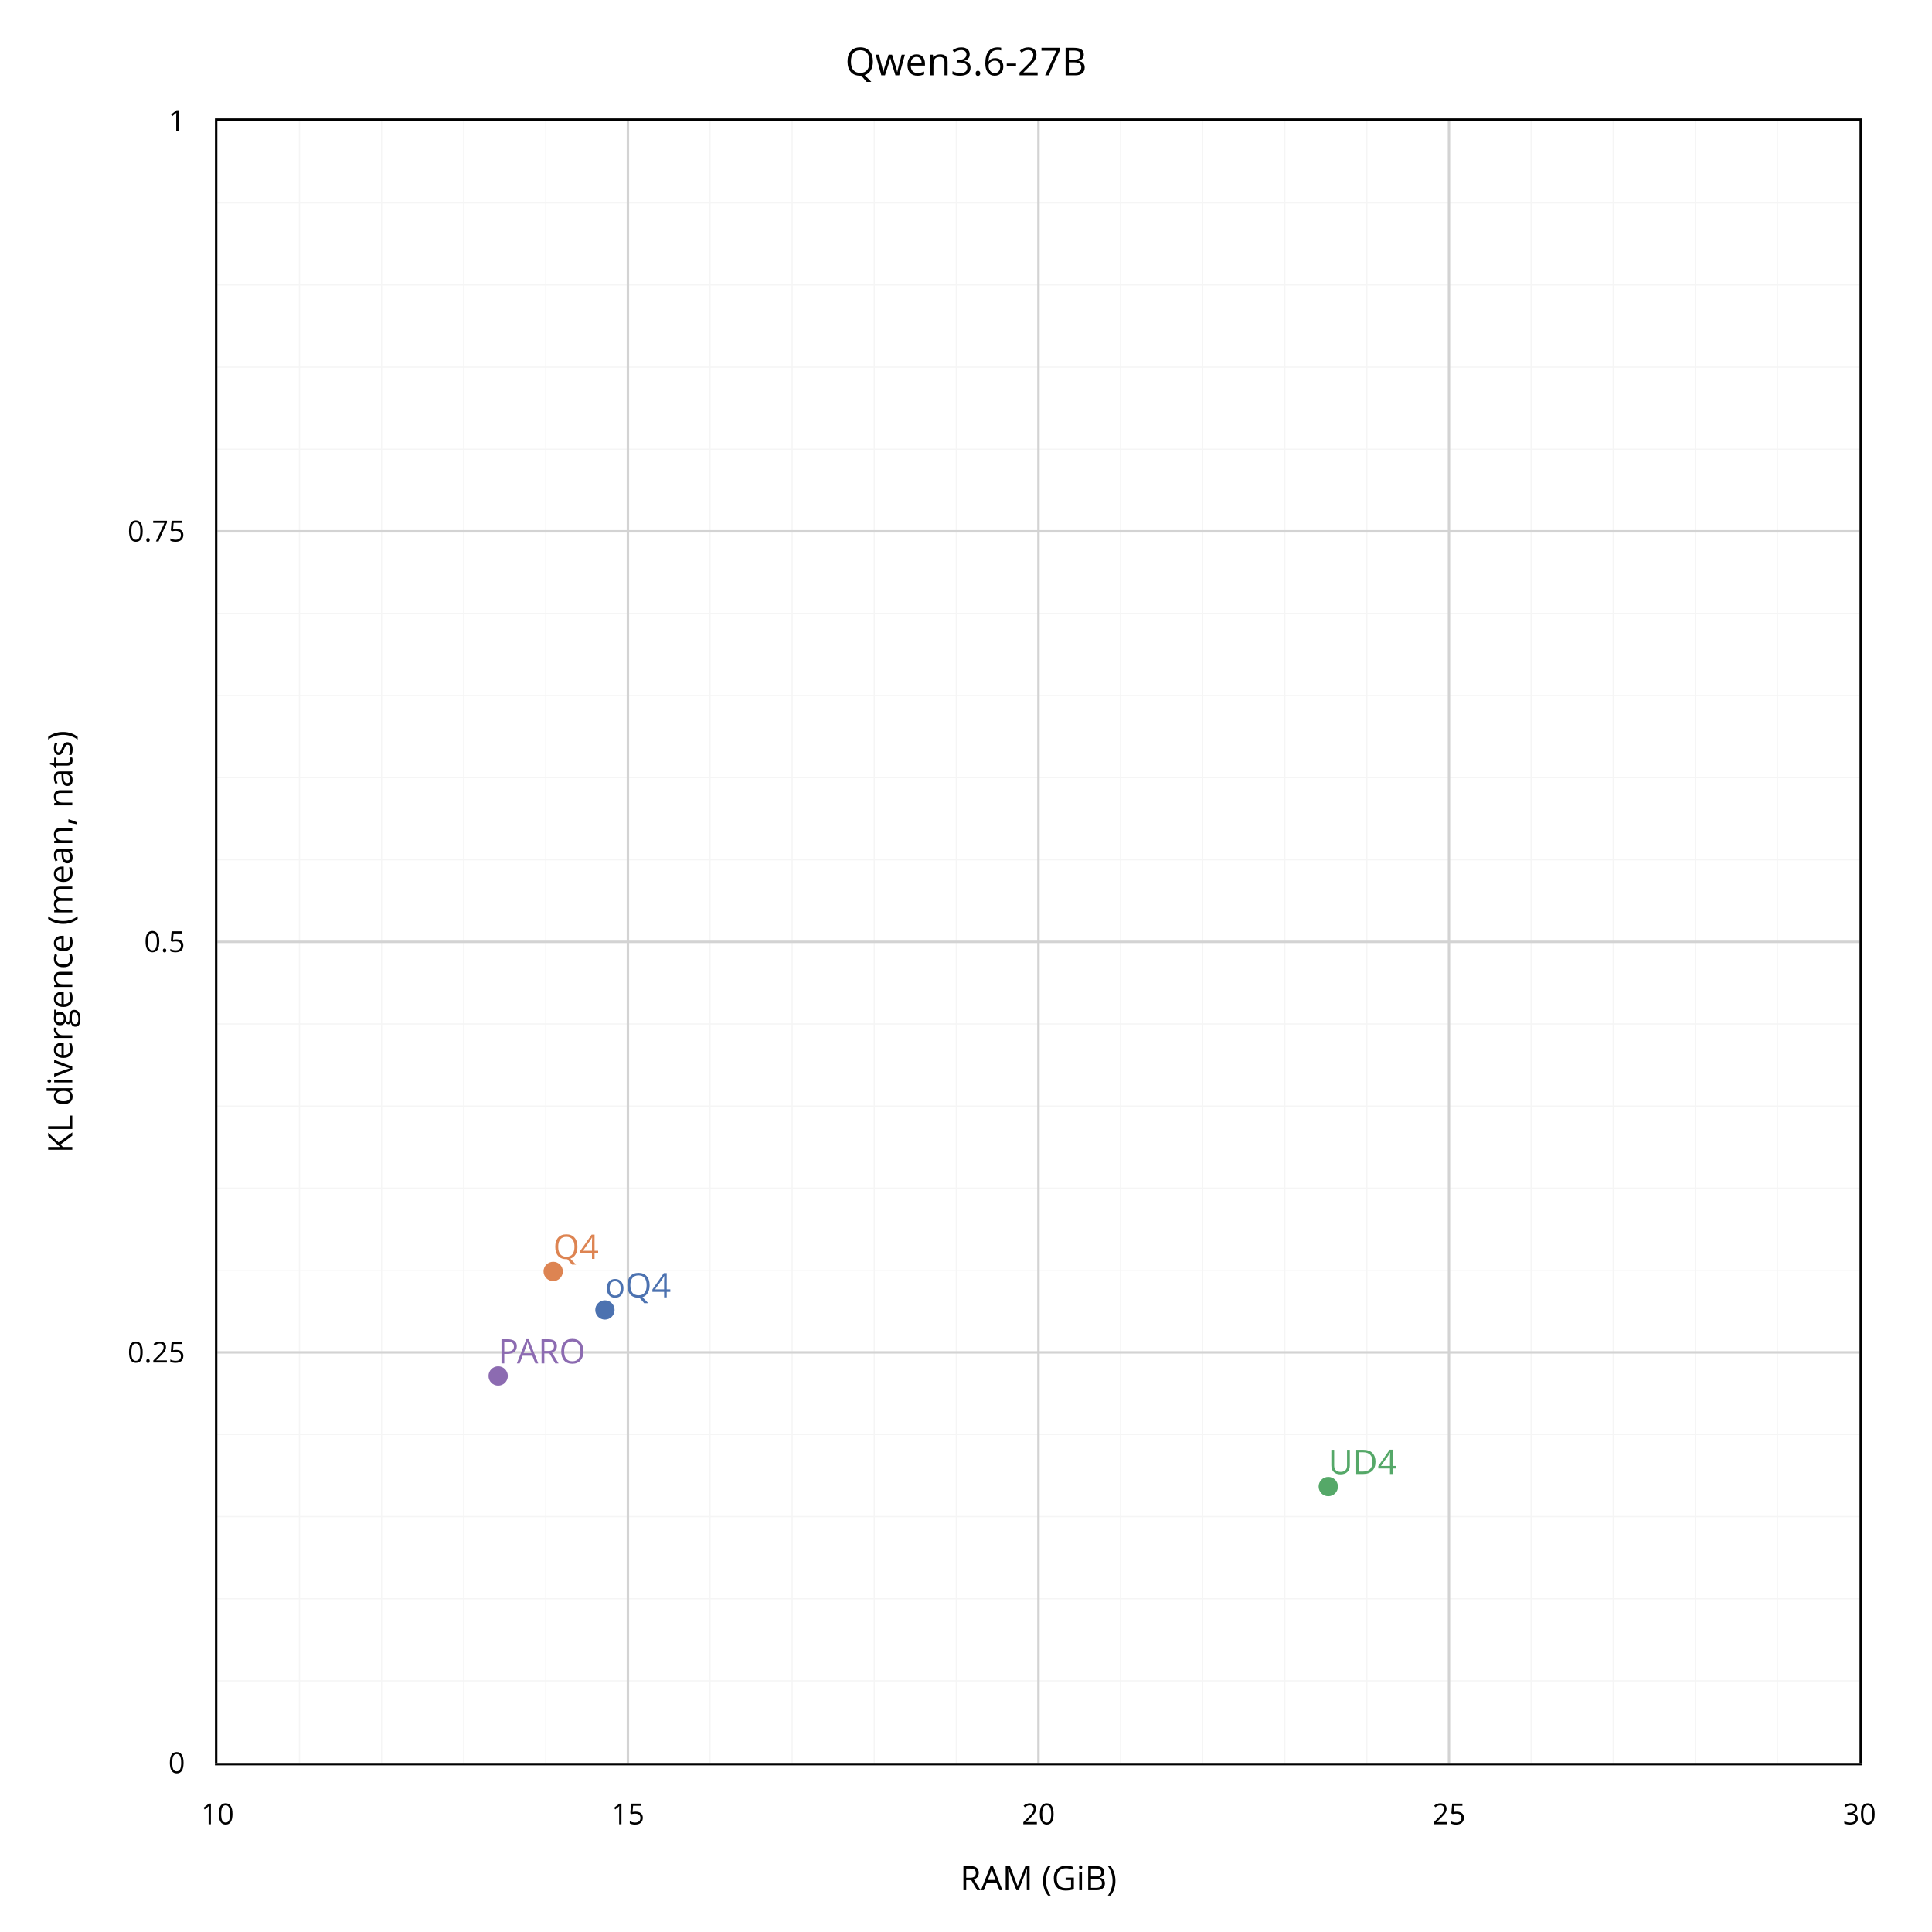
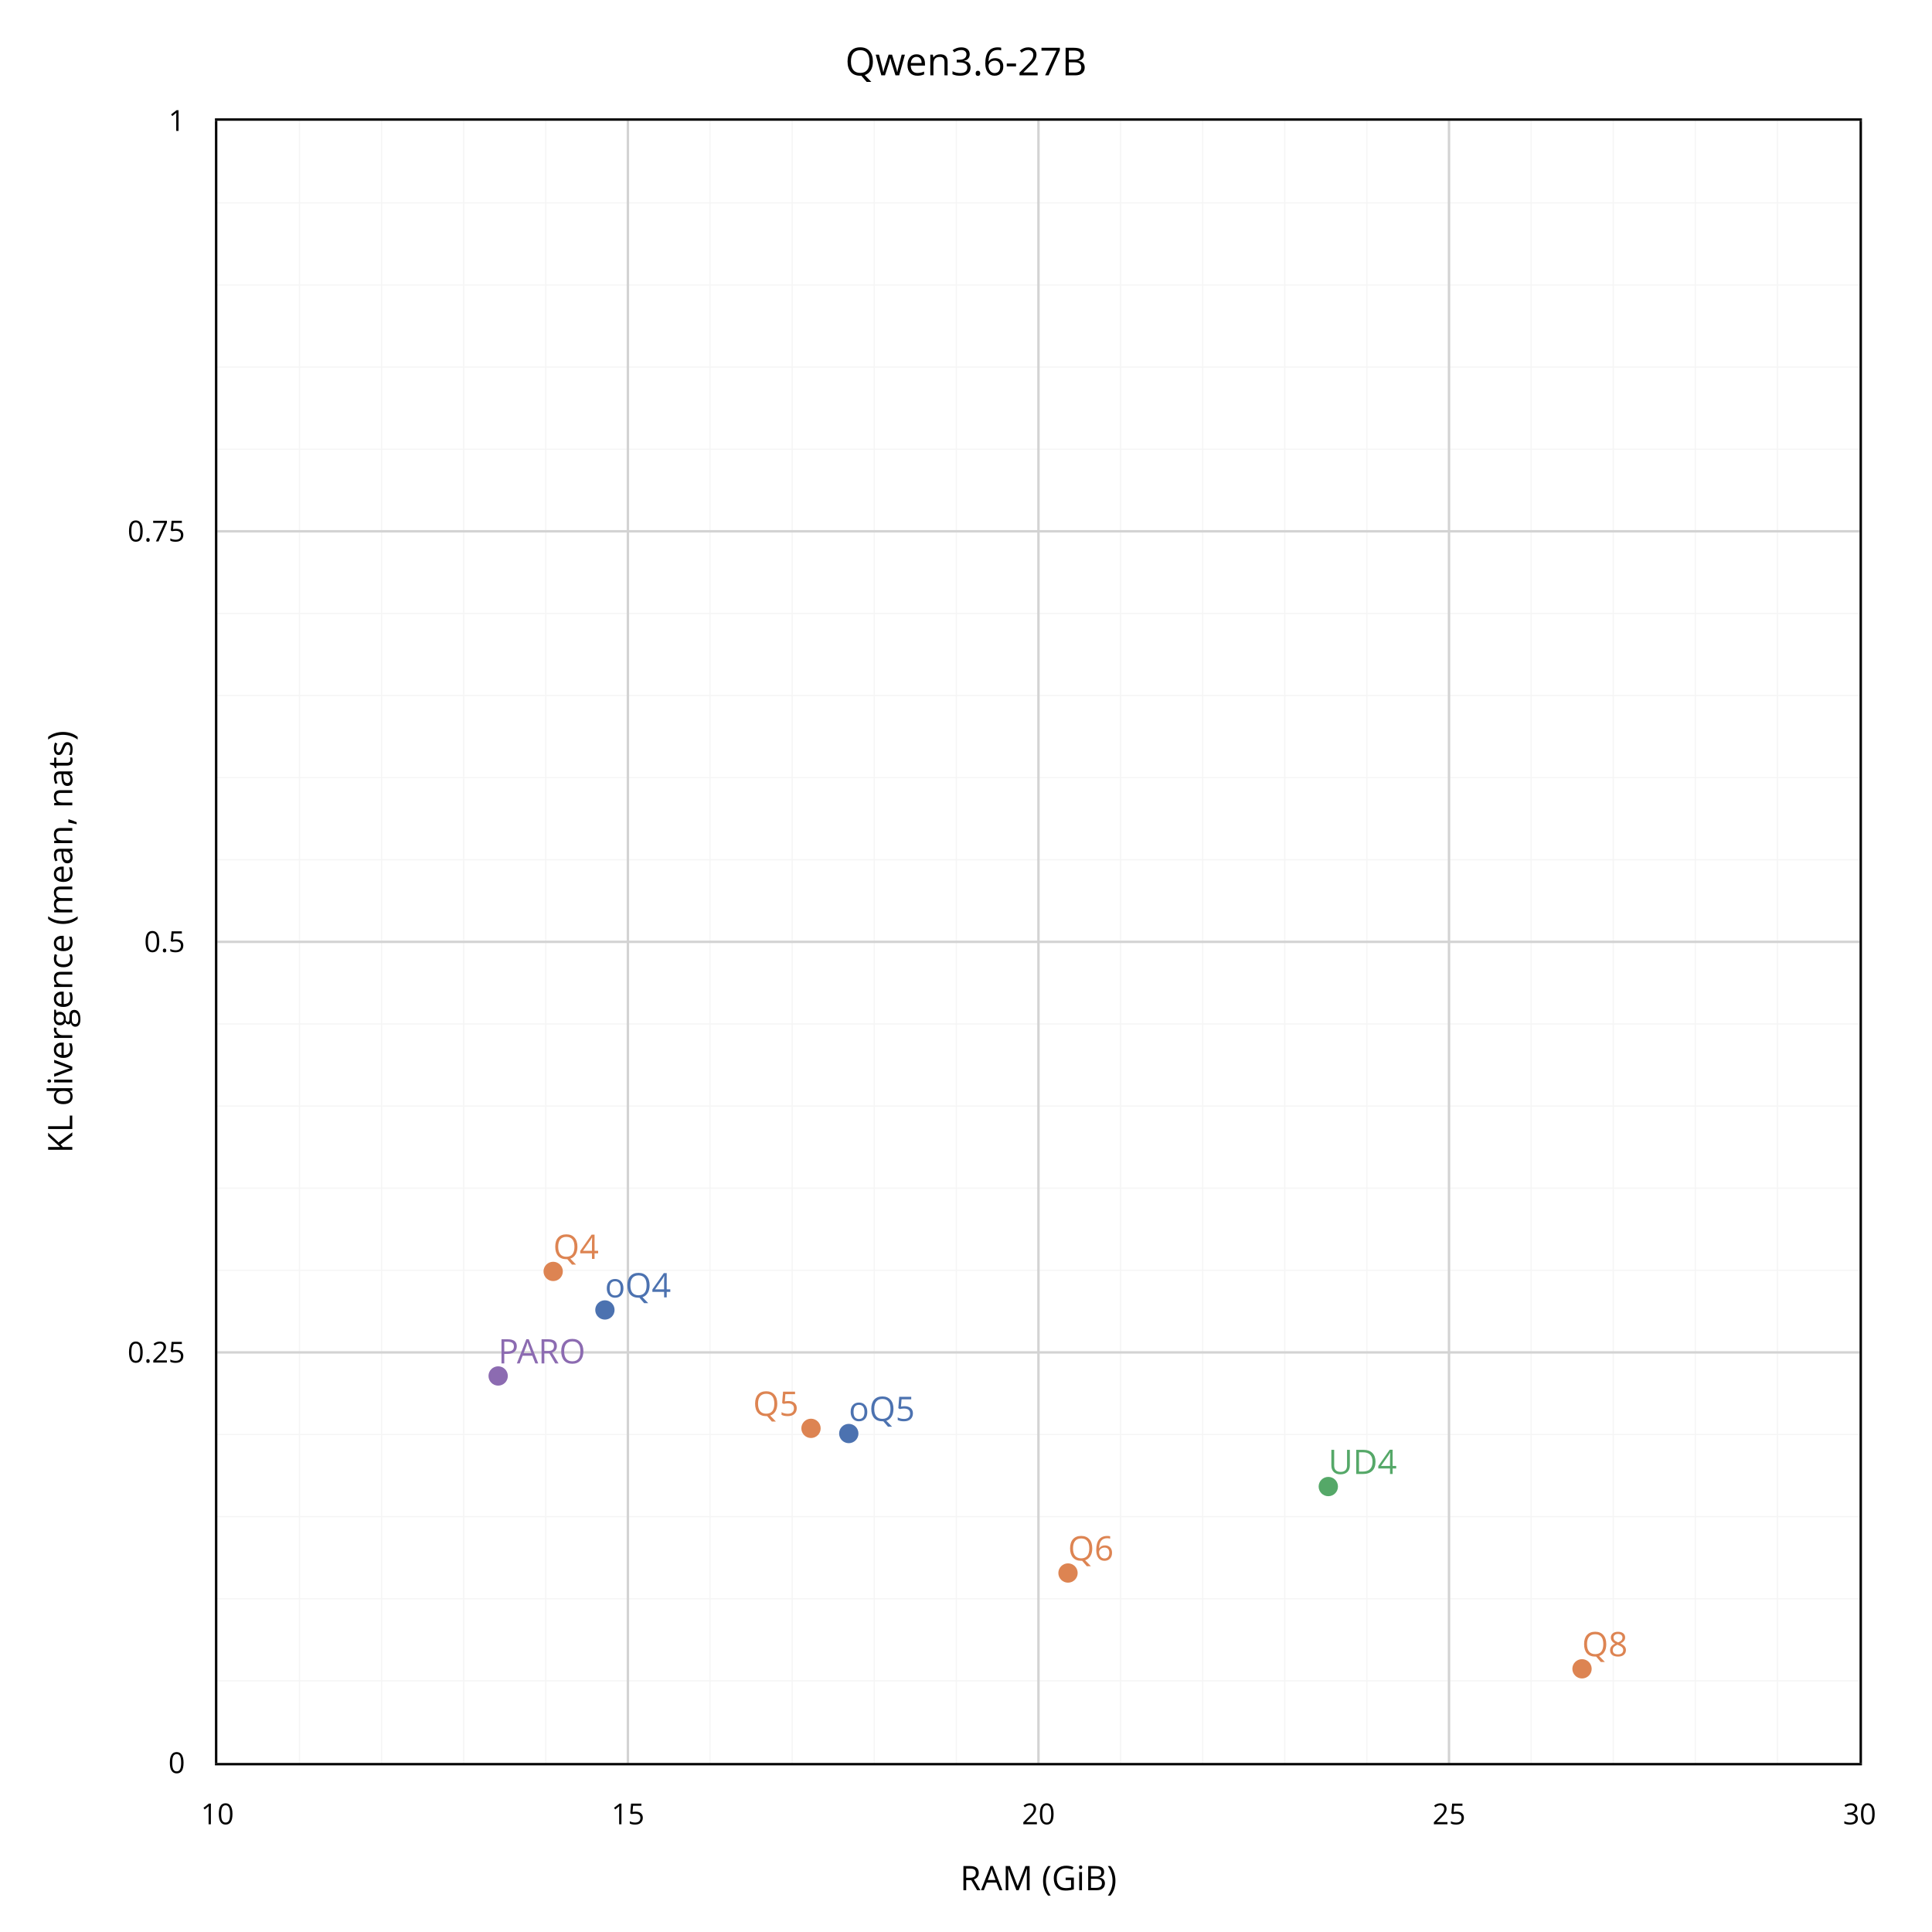
<svg xmlns="http://www.w3.org/2000/svg" class="main-svg" width="800" height="800" style="" viewBox="0 0 800 800">
  <rect x="0" y="0" width="800" height="800" style="fill: rgb(255, 255, 255); fill-opacity: 1;" />
-   <defs id="defs-e3b476">
+   <defs id="defs-f8edb3">
    <g class="clips">
-       <clipPath id="clipe3b476xyplot" class="plotclip">
+       <clipPath id="clipf8edb3xyplot" class="plotclip">
        <rect width="680" height="680" />
      </clipPath>
-       <clipPath class="axesclip" id="clipe3b476x">
+       <clipPath class="axesclip" id="clipf8edb3x">
        <rect x="90" y="0" width="680" height="800" />
      </clipPath>
-       <clipPath class="axesclip" id="clipe3b476y">
+       <clipPath class="axesclip" id="clipf8edb3y">
        <rect x="0" y="50" width="800" height="680" />
      </clipPath>
-       <clipPath class="axesclip" id="clipe3b476xy">
+       <clipPath class="axesclip" id="clipf8edb3xy">
        <rect x="90" y="50" width="680" height="680" />
      </clipPath>
    </g>
    <g class="gradients" />
    <g class="patterns" />
  </defs>
  <g class="bglayer" />
  <g class="layer-below">
    <g class="imagelayer" />
    <g class="shapelayer" />
  </g>
  <g class="cartesianlayer">
    <g class="subplot xy">
      <g class="layer-subplot">
        <g class="shapelayer" />
        <g class="imagelayer" />
      </g>
      <g class="minor-gridlayer">
        <g class="x">
          <path class="xgrid crisp" transform="translate(124,0)" d="M0,50v680" style="stroke: rgb(245, 245, 245); stroke-opacity: 1; stroke-width: 0.5px;" />
          <path class="xgrid crisp" transform="translate(158,0)" d="M0,50v680" style="stroke: rgb(245, 245, 245); stroke-opacity: 1; stroke-width: 0.5px;" />
          <path class="xgrid crisp" transform="translate(192,0)" d="M0,50v680" style="stroke: rgb(245, 245, 245); stroke-opacity: 1; stroke-width: 0.5px;" />
          <path class="xgrid crisp" transform="translate(226,0)" d="M0,50v680" style="stroke: rgb(245, 245, 245); stroke-opacity: 1; stroke-width: 0.5px;" />
          <path class="xgrid crisp" transform="translate(294,0)" d="M0,50v680" style="stroke: rgb(245, 245, 245); stroke-opacity: 1; stroke-width: 0.5px;" />
          <path class="xgrid crisp" transform="translate(328,0)" d="M0,50v680" style="stroke: rgb(245, 245, 245); stroke-opacity: 1; stroke-width: 0.5px;" />
          <path class="xgrid crisp" transform="translate(362,0)" d="M0,50v680" style="stroke: rgb(245, 245, 245); stroke-opacity: 1; stroke-width: 0.5px;" />
          <path class="xgrid crisp" transform="translate(396,0)" d="M0,50v680" style="stroke: rgb(245, 245, 245); stroke-opacity: 1; stroke-width: 0.5px;" />
          <path class="xgrid crisp" transform="translate(464,0)" d="M0,50v680" style="stroke: rgb(245, 245, 245); stroke-opacity: 1; stroke-width: 0.5px;" />
          <path class="xgrid crisp" transform="translate(498,0)" d="M0,50v680" style="stroke: rgb(245, 245, 245); stroke-opacity: 1; stroke-width: 0.5px;" />
          <path class="xgrid crisp" transform="translate(532,0)" d="M0,50v680" style="stroke: rgb(245, 245, 245); stroke-opacity: 1; stroke-width: 0.5px;" />
          <path class="xgrid crisp" transform="translate(566,0)" d="M0,50v680" style="stroke: rgb(245, 245, 245); stroke-opacity: 1; stroke-width: 0.5px;" />
          <path class="xgrid crisp" transform="translate(634,0)" d="M0,50v680" style="stroke: rgb(245, 245, 245); stroke-opacity: 1; stroke-width: 0.5px;" />
          <path class="xgrid crisp" transform="translate(668,0)" d="M0,50v680" style="stroke: rgb(245, 245, 245); stroke-opacity: 1; stroke-width: 0.5px;" />
          <path class="xgrid crisp" transform="translate(702,0)" d="M0,50v680" style="stroke: rgb(245, 245, 245); stroke-opacity: 1; stroke-width: 0.5px;" />
          <path class="xgrid crisp" transform="translate(736,0)" d="M0,50v680" style="stroke: rgb(245, 245, 245); stroke-opacity: 1; stroke-width: 0.5px;" />
        </g>
        <g class="y">
          <path class="ygrid crisp" transform="translate(0,696)" d="M90,0h680" style="stroke: rgb(245, 245, 245); stroke-opacity: 1; stroke-width: 0.5px;" />
          <path class="ygrid crisp" transform="translate(0,662)" d="M90,0h680" style="stroke: rgb(245, 245, 245); stroke-opacity: 1; stroke-width: 0.5px;" />
          <path class="ygrid crisp" transform="translate(0,628)" d="M90,0h680" style="stroke: rgb(245, 245, 245); stroke-opacity: 1; stroke-width: 0.5px;" />
          <path class="ygrid crisp" transform="translate(0,594)" d="M90,0h680" style="stroke: rgb(245, 245, 245); stroke-opacity: 1; stroke-width: 0.5px;" />
          <path class="ygrid crisp" transform="translate(0,526)" d="M90,0h680" style="stroke: rgb(245, 245, 245); stroke-opacity: 1; stroke-width: 0.5px;" />
          <path class="ygrid crisp" transform="translate(0,492)" d="M90,0h680" style="stroke: rgb(245, 245, 245); stroke-opacity: 1; stroke-width: 0.5px;" />
          <path class="ygrid crisp" transform="translate(0,458)" d="M90,0h680" style="stroke: rgb(245, 245, 245); stroke-opacity: 1; stroke-width: 0.5px;" />
          <path class="ygrid crisp" transform="translate(0,424)" d="M90,0h680" style="stroke: rgb(245, 245, 245); stroke-opacity: 1; stroke-width: 0.5px;" />
          <path class="ygrid crisp" transform="translate(0,356)" d="M90,0h680" style="stroke: rgb(245, 245, 245); stroke-opacity: 1; stroke-width: 0.5px;" />
          <path class="ygrid crisp" transform="translate(0,322)" d="M90,0h680" style="stroke: rgb(245, 245, 245); stroke-opacity: 1; stroke-width: 0.5px;" />
          <path class="ygrid crisp" transform="translate(0,288)" d="M90,0h680" style="stroke: rgb(245, 245, 245); stroke-opacity: 1; stroke-width: 0.5px;" />
          <path class="ygrid crisp" transform="translate(0,254)" d="M90,0h680" style="stroke: rgb(245, 245, 245); stroke-opacity: 1; stroke-width: 0.5px;" />
          <path class="ygrid crisp" transform="translate(0,186)" d="M90,0h680" style="stroke: rgb(245, 245, 245); stroke-opacity: 1; stroke-width: 0.5px;" />
          <path class="ygrid crisp" transform="translate(0,152)" d="M90,0h680" style="stroke: rgb(245, 245, 245); stroke-opacity: 1; stroke-width: 0.5px;" />
          <path class="ygrid crisp" transform="translate(0,118)" d="M90,0h680" style="stroke: rgb(245, 245, 245); stroke-opacity: 1; stroke-width: 0.5px;" />
          <path class="ygrid crisp" transform="translate(0,84)" d="M90,0h680" style="stroke: rgb(245, 245, 245); stroke-opacity: 1; stroke-width: 0.5px;" />
        </g>
      </g>
      <g class="gridlayer">
        <g class="x">
          <path class="xgrid crisp" transform="translate(260,0)" d="M0,50v680" style="stroke: rgb(211, 211, 211); stroke-opacity: 1; stroke-width: 1px;" />
          <path class="xgrid crisp" transform="translate(430,0)" d="M0,50v680" style="stroke: rgb(211, 211, 211); stroke-opacity: 1; stroke-width: 1px;" />
          <path class="xgrid crisp" transform="translate(600,0)" d="M0,50v680" style="stroke: rgb(211, 211, 211); stroke-opacity: 1; stroke-width: 1px;" />
        </g>
        <g class="y">
          <path class="ygrid crisp" transform="translate(0,560)" d="M90,0h680" style="stroke: rgb(211, 211, 211); stroke-opacity: 1; stroke-width: 1px;" />
          <path class="ygrid crisp" transform="translate(0,390)" d="M90,0h680" style="stroke: rgb(211, 211, 211); stroke-opacity: 1; stroke-width: 1px;" />
          <path class="ygrid crisp" transform="translate(0,220)" d="M90,0h680" style="stroke: rgb(211, 211, 211); stroke-opacity: 1; stroke-width: 1px;" />
        </g>
      </g>
      <g class="zerolinelayer" />
      <g class="layer-between">
        <g class="shapelayer" />
        <g class="imagelayer" />
      </g>
      <path class="xlines-below" />
      <path class="ylines-below" />
      <g class="overlines-below" />
      <g class="xaxislayer-below" />
      <g class="yaxislayer-below" />
      <g class="overaxes-below" />
      <g class="overplot">
-         <g class="xy" transform="translate(90,50)" clip-path="url(#clipe3b476xyplot)">
+         <g class="xy" transform="translate(90,50)" clip-path="url(#clipf8edb3xyplot)">
          <g class="scatterlayer mlayer">
-             <g class="trace scatter trace93af22" style="stroke-miterlimit: 2; opacity: 1;">
+             <g class="trace scatter tracef6c3f2" style="stroke-miterlimit: 2; opacity: 1;">
              <g class="fills" />
              <g class="errorbars" />
              <g class="lines" />
              <g class="points">
                <path class="point" transform="translate(139.06,476.47)" d="M4,0A4,4 0 1,1 0,-4A4,4 0 0,1 4,0Z" style="opacity: 1; stroke-width: 0px; fill: rgb(221, 132, 82); fill-opacity: 1;" />
-               </g>
-               <g class="text" />
-             </g>
-             <g class="trace scatter trace584c1d" style="stroke-miterlimit: 2; opacity: 1;">
+                 <path class="point" transform="translate(245.82,541.45)" d="M4,0A4,4 0 1,1 0,-4A4,4 0 0,1 4,0Z" style="opacity: 1; stroke-width: 0px; fill: rgb(221, 132, 82); fill-opacity: 1;" />
+                 <path class="point" transform="translate(352.24,601.35)" d="M4,0A4,4 0 1,1 0,-4A4,4 0 0,1 4,0Z" style="opacity: 1; stroke-width: 0px; fill: rgb(221, 132, 82); fill-opacity: 1;" />
+                 <path class="point" transform="translate(565.08,641.02)" d="M4,0A4,4 0 1,1 0,-4A4,4 0 0,1 4,0Z" style="opacity: 1; stroke-width: 0px; fill: rgb(221, 132, 82); fill-opacity: 1;" />
+               </g>
+               <g class="text" />
+             </g>
+             <g class="trace scatter trace37d55d" style="stroke-miterlimit: 2; opacity: 1;">
              <g class="fills" />
              <g class="errorbars" />
              <g class="lines" />
              <g class="points" />
              <g class="text">
                <g class="textpoint" transform="translate(0,-3.5)">
                  <text x="139.06" y="474.77" text-anchor="start" style="font-family: 'Open Sans', verdana, arial, sans-serif; font-size: 14px; fill: rgb(221, 132, 82); fill-opacity: 1; white-space: pre;">Q4</text>
                </g>
-               </g>
-             </g>
-             <g class="trace scatter tracedfb8be" style="stroke-miterlimit: 2; opacity: 1;">
+                 <g class="textpoint" transform="translate(0,-3.5)">
+                   <text x="240.72" y="539.75" text-anchor="end" style="font-family: 'Open Sans', verdana, arial, sans-serif; font-size: 14px; fill: rgb(221, 132, 82); fill-opacity: 1; white-space: pre;">Q5</text>
+                 </g>
+                 <g class="textpoint" transform="translate(0,-3.5)">
+                   <text x="352.24" y="599.65" text-anchor="start" style="font-family: 'Open Sans', verdana, arial, sans-serif; font-size: 14px; fill: rgb(221, 132, 82); fill-opacity: 1; white-space: pre;">Q6</text>
+                 </g>
+                 <g class="textpoint" transform="translate(0,-3.5)">
+                   <text x="565.08" y="639.32" text-anchor="start" style="font-family: 'Open Sans', verdana, arial, sans-serif; font-size: 14px; fill: rgb(221, 132, 82); fill-opacity: 1; white-space: pre;">Q8</text>
+                 </g>
+               </g>
+             </g>
+             <g class="trace scatter tracee2d514" style="stroke-miterlimit: 2; opacity: 1;">
              <g class="fills" />
              <g class="errorbars" />
              <g class="lines" />
              <g class="points">
                <path class="point" transform="translate(160.48,492.42)" d="M4,0A4,4 0 1,1 0,-4A4,4 0 0,1 4,0Z" style="opacity: 1; stroke-width: 0px; fill: rgb(76, 114, 176); fill-opacity: 1;" />
-               </g>
-               <g class="text" />
-             </g>
-             <g class="trace scatter tracedc161a" style="stroke-miterlimit: 2; opacity: 1;">
+                 <path class="point" transform="translate(261.46,543.59)" d="M4,0A4,4 0 1,1 0,-4A4,4 0 0,1 4,0Z" style="opacity: 1; stroke-width: 0px; fill: rgb(76, 114, 176); fill-opacity: 1;" />
+               </g>
+               <g class="text" />
+             </g>
+             <g class="trace scatter tracea1295f" style="stroke-miterlimit: 2; opacity: 1;">
              <g class="fills" />
              <g class="errorbars" />
              <g class="lines" />
              <g class="points" />
              <g class="text">
                <g class="textpoint" transform="translate(0,-3.5)">
                  <text x="160.48" y="490.72" text-anchor="start" style="font-family: 'Open Sans', verdana, arial, sans-serif; font-size: 14px; fill: rgb(76, 114, 176); fill-opacity: 1; white-space: pre;">oQ4</text>
                </g>
-               </g>
-             </g>
-             <g class="trace scatter traceaca282" style="stroke-miterlimit: 2; opacity: 1;">
+                 <g class="textpoint" transform="translate(0,-3.5)">
+                   <text x="261.46" y="541.89" text-anchor="start" style="font-family: 'Open Sans', verdana, arial, sans-serif; font-size: 14px; fill: rgb(76, 114, 176); fill-opacity: 1; white-space: pre;">oQ5</text>
+                 </g>
+               </g>
+             </g>
+             <g class="trace scatter trace75af2f" style="stroke-miterlimit: 2; opacity: 1;">
              <g class="fills" />
              <g class="errorbars" />
              <g class="lines" />
              <g class="points">
                <path class="point" transform="translate(460.02,565.55)" d="M4,0A4,4 0 1,1 0,-4A4,4 0 0,1 4,0Z" style="opacity: 1; stroke-width: 0px; fill: rgb(85, 168, 104); fill-opacity: 1;" />
              </g>
              <g class="text" />
            </g>
-             <g class="trace scatter trace33fe8d" style="stroke-miterlimit: 2; opacity: 1;">
+             <g class="trace scatter traceae3aea" style="stroke-miterlimit: 2; opacity: 1;">
              <g class="fills" />
              <g class="errorbars" />
              <g class="lines" />
              <g class="points" />
              <g class="text">
                <g class="textpoint" transform="translate(0,-3.5)">
                  <text x="460.02" y="563.85" text-anchor="start" style="font-family: 'Open Sans', verdana, arial, sans-serif; font-size: 14px; fill: rgb(85, 168, 104); fill-opacity: 1; white-space: pre;">UD4</text>
                </g>
              </g>
            </g>
-             <g class="trace scatter trace29ef36" style="stroke-miterlimit: 2; opacity: 1;">
+             <g class="trace scatter trace6e0c8f" style="stroke-miterlimit: 2; opacity: 1;">
              <g class="fills" />
              <g class="errorbars" />
              <g class="lines" />
              <g class="points">
                <path class="point" transform="translate(116.28,519.76)" d="M4,0A4,4 0 1,1 0,-4A4,4 0 0,1 4,0Z" style="opacity: 1; stroke-width: 0px; fill: rgb(140, 107, 177); fill-opacity: 1;" />
              </g>
              <g class="text" />
            </g>
-             <g class="trace scatter trace0b0d2a" style="stroke-miterlimit: 2; opacity: 1;">
+             <g class="trace scatter traceb5a524" style="stroke-miterlimit: 2; opacity: 1;">
              <g class="fills" />
              <g class="errorbars" />
              <g class="lines" />
              <g class="points" />
              <g class="text">
                <g class="textpoint" transform="translate(0,-3.5)">
                  <text x="116.28" y="518.06" text-anchor="start" style="font-family: 'Open Sans', verdana, arial, sans-serif; font-size: 14px; fill: rgb(140, 107, 177); fill-opacity: 1; white-space: pre;">PARO</text>
                </g>
              </g>
            </g>
          </g>
        </g>
      </g>
      <g class="zerolinelayer-above" />
      <path class="xlines-above crisp" d="M89,730.5H771M89,49.5H771" style="fill: none; stroke-width: 1px; stroke: rgb(0, 0, 0); stroke-opacity: 1;" />
      <path class="ylines-above crisp" d="M89.5,50V730M770.5,50V730" style="fill: none; stroke-width: 1px; stroke: rgb(0, 0, 0); stroke-opacity: 1;" />
      <g class="overlines-above" />
      <g class="xaxislayer-above">
        <g class="xtick">
          <text text-anchor="middle" x="0" y="745.4" transform="translate(90,10)" style="font-family: 'Open Sans', verdana, arial, sans-serif; font-size: 12px; fill: rgb(0, 0, 0); fill-opacity: 1; white-space: pre;">10</text>
        </g>
        <g class="xtick">
          <text text-anchor="middle" x="0" y="745.4" style="font-family: 'Open Sans', verdana, arial, sans-serif; font-size: 12px; fill: rgb(0, 0, 0); fill-opacity: 1; white-space: pre;" transform="translate(260,10)">15</text>
        </g>
        <g class="xtick">
          <text text-anchor="middle" x="0" y="745.4" style="font-family: 'Open Sans', verdana, arial, sans-serif; font-size: 12px; fill: rgb(0, 0, 0); fill-opacity: 1; white-space: pre;" transform="translate(430,10)">20</text>
        </g>
        <g class="xtick">
          <text text-anchor="middle" x="0" y="745.4" style="font-family: 'Open Sans', verdana, arial, sans-serif; font-size: 12px; fill: rgb(0, 0, 0); fill-opacity: 1; white-space: pre;" transform="translate(600,10)">25</text>
        </g>
        <g class="xtick">
          <text text-anchor="middle" x="0" y="745.4" style="font-family: 'Open Sans', verdana, arial, sans-serif; font-size: 12px; fill: rgb(0, 0, 0); fill-opacity: 1; white-space: pre;" transform="translate(770,10)">30</text>
        </g>
      </g>
      <g class="yaxislayer-above">
        <g class="ytick">
          <text text-anchor="end" x="86.6" y="4.2" transform="translate(-10,730)" style="font-family: 'Open Sans', verdana, arial, sans-serif; font-size: 12px; fill: rgb(0, 0, 0); fill-opacity: 1; white-space: pre;">0</text>
        </g>
        <g class="ytick">
          <text text-anchor="end" x="86.6" y="4.2" style="font-family: 'Open Sans', verdana, arial, sans-serif; font-size: 12px; fill: rgb(0, 0, 0); fill-opacity: 1; white-space: pre;" transform="translate(-10,560)">0.25</text>
        </g>
        <g class="ytick">
          <text text-anchor="end" x="86.6" y="4.2" style="font-family: 'Open Sans', verdana, arial, sans-serif; font-size: 12px; fill: rgb(0, 0, 0); fill-opacity: 1; white-space: pre;" transform="translate(-10,390)">0.5</text>
        </g>
        <g class="ytick">
          <text text-anchor="end" x="86.6" y="4.2" style="font-family: 'Open Sans', verdana, arial, sans-serif; font-size: 12px; fill: rgb(0, 0, 0); fill-opacity: 1; white-space: pre;" transform="translate(-10,220)">0.75</text>
        </g>
        <g class="ytick">
          <text text-anchor="end" x="86.6" y="4.2" style="font-family: 'Open Sans', verdana, arial, sans-serif; font-size: 12px; fill: rgb(0, 0, 0); fill-opacity: 1; white-space: pre;" transform="translate(-10,50)">1</text>
        </g>
      </g>
      <g class="overaxes-above" />
    </g>
  </g>
  <g class="polarlayer" />
  <g class="smithlayer" />
  <g class="ternarylayer" />
  <g class="geolayer" />
  <g class="funnelarealayer" />
  <g class="pielayer" />
  <g class="iciclelayer" />
  <g class="treemaplayer" />
  <g class="sunburstlayer" />
  <g class="glimages" />
-   <defs id="topdefs-e3b476">
+   <defs id="topdefs-f8edb3">
    <g class="clips" />
  </defs>
  <g class="layer-above">
    <g class="imagelayer" />
    <g class="shapelayer" />
  </g>
  <g class="infolayer">
    <g class="g-gtitle">
      <text class="gtitle" x="400" y="20" text-anchor="middle" dy="0.7em" style="opacity: 1; font-family: 'Open Sans', verdana, arial, sans-serif; font-size: 16px; fill: rgb(0, 0, 0); fill-opacity: 1; white-space: pre;">Qwen3.6-27B</text>
    </g>
    <g class="g-xtitle">
      <text class="xtitle" x="430" y="782.7" text-anchor="middle" style="opacity: 1; font-family: 'Open Sans', verdana, arial, sans-serif; font-size: 14px; fill: rgb(0, 0, 0); fill-opacity: 1; white-space: pre;">RAM (GiB)</text>
    </g>
    <g class="g-ytitle">
      <text class="ytitle" transform="rotate(-90,29.93398,390)" x="29.934" y="390" text-anchor="middle" style="opacity: 1; font-family: 'Open Sans', verdana, arial, sans-serif; font-size: 14px; fill: rgb(0, 0, 0); fill-opacity: 1; white-space: pre;">KL divergence (mean, nats)</text>
    </g>
  </g>
</svg>
